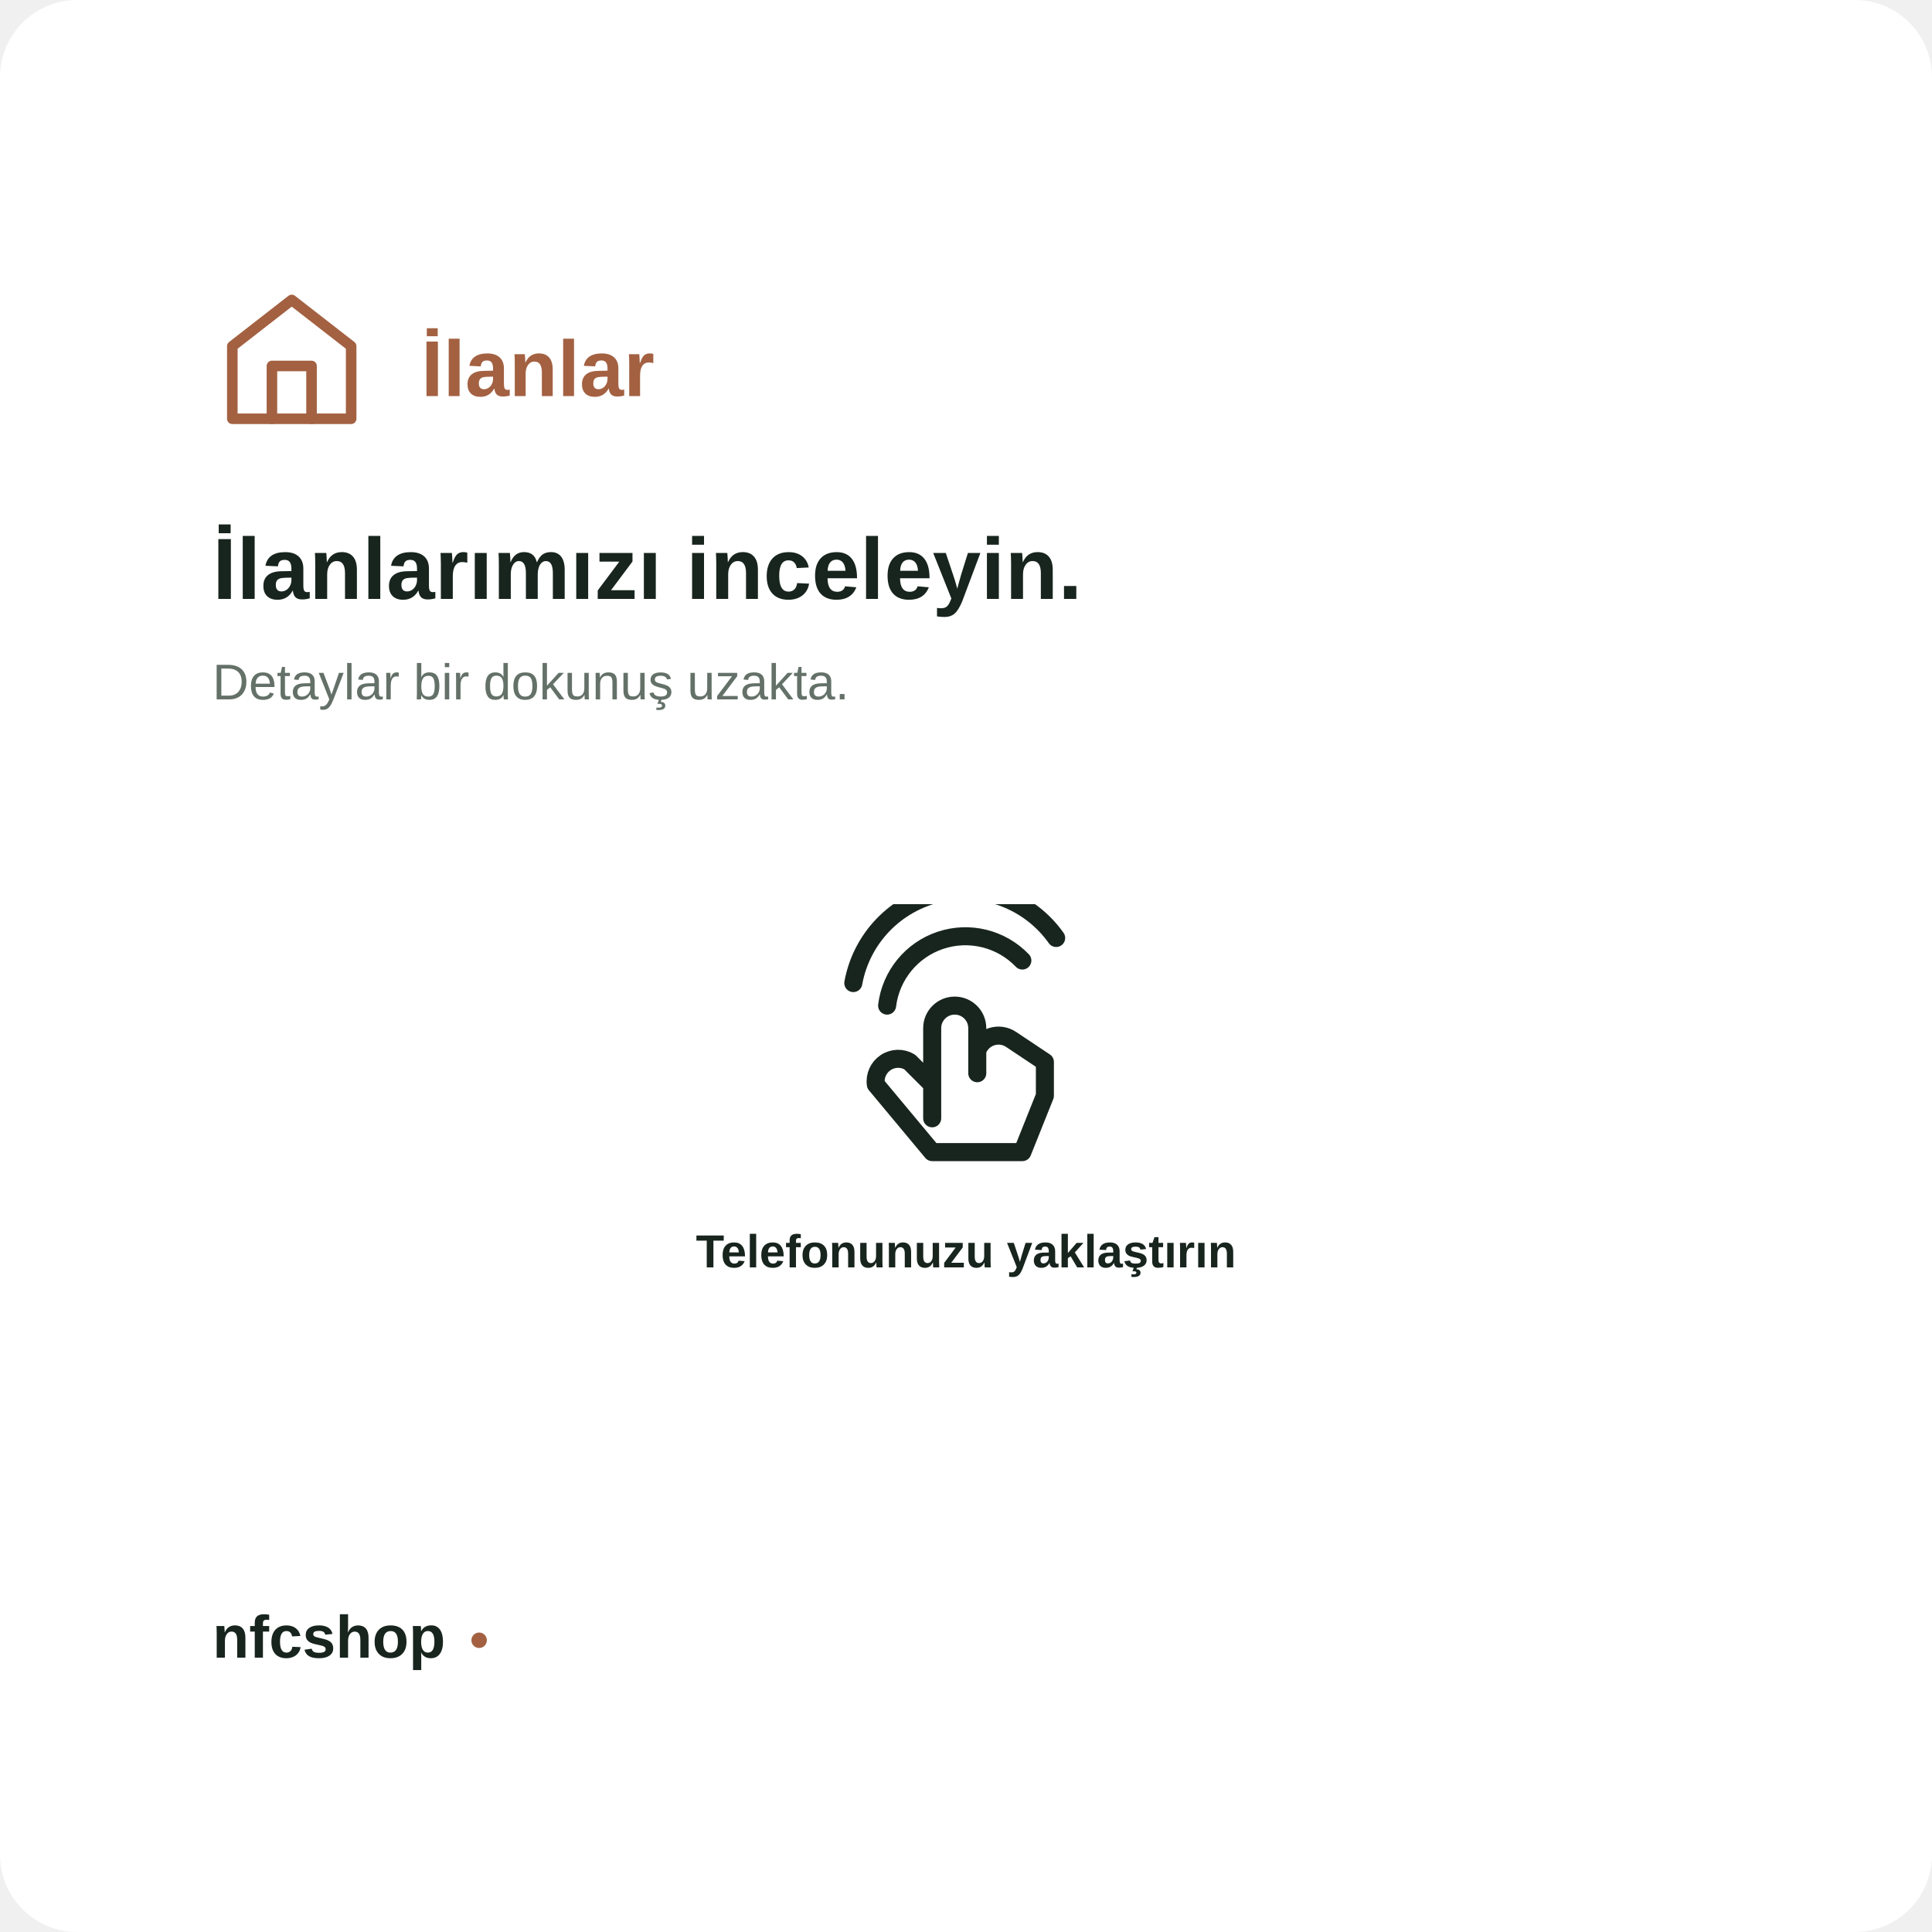
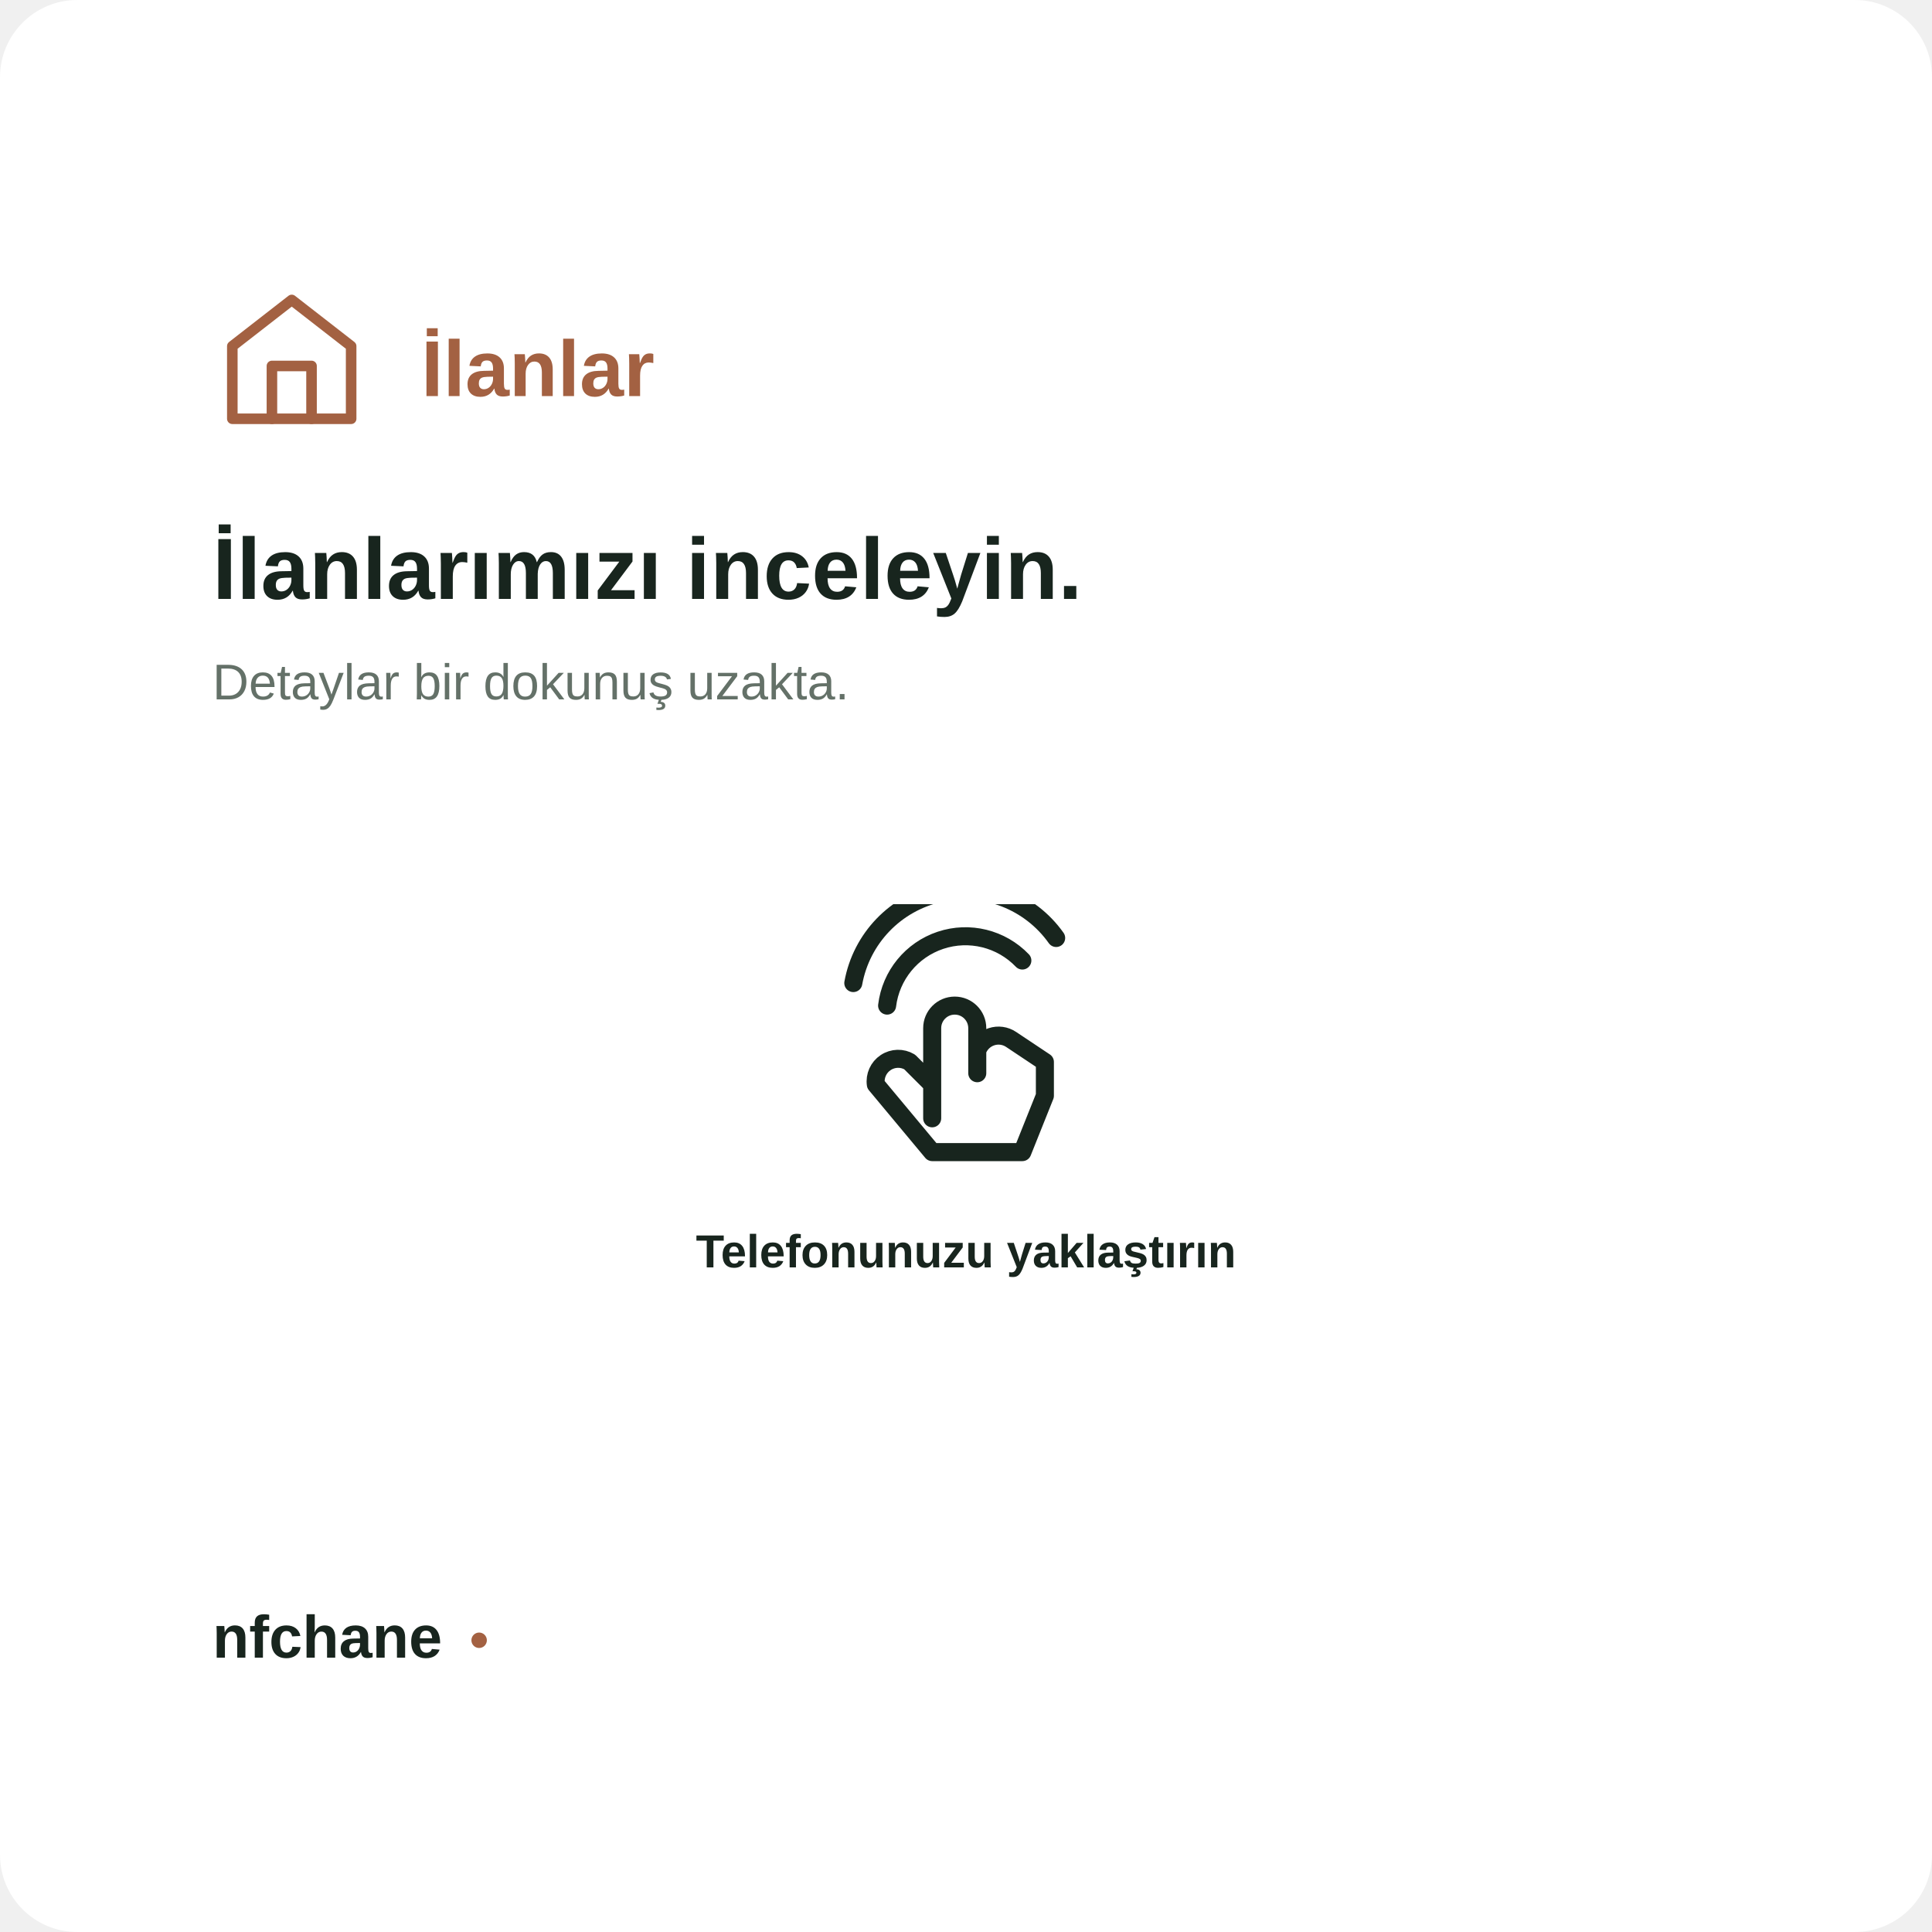
<svg xmlns="http://www.w3.org/2000/svg" width="1000" height="1000" viewBox="0 0 1000 1000">
  <rect width="1000" height="1000" rx="40" fill="#fff" />
  <svg x="110" y="145" width="82" height="82" viewBox="0 0 24 24" fill="none" stroke="#a36142" stroke-width="1.6" stroke-linecap="round" stroke-linejoin="round">
    <path d="m3 10 9-7 9 7v11H3V10Z" />
    <path d="M9 21v-8h6v8" />
  </svg>
  <text x="218" y="205" fill="#a36142" font-family="Arial, sans-serif" font-size="41" font-weight="600" text-anchor="start">İlanlar</text>
  <text x="110" y="310" fill="#18251e" font-family="Arial, sans-serif" font-size="45" font-weight="700" text-anchor="start">İlanlarımızı inceleyin.</text>
  <text x="110" y="362" fill="#647168" font-family="Arial, sans-serif" font-size="26" font-weight="400" text-anchor="start">Detaylar bir dokunuş uzakta.</text>
  <svg x="430" y="468" width="140" height="140" viewBox="0 0 24 24" fill="none" stroke="#18251e" stroke-width="1.6" stroke-linecap="round" stroke-linejoin="round">
    <path d="M9 19v-8a2 2 0 0 1 4 0v4-2a2 2 0 0 1 3-1l3 2v3l-2 5H9l-5-6a2 2 0 0 1 3-2l2 2M5 9a7 7 0 0 1 12-4M2 7A10 10 0 0 1 20 3" />
  </svg>
  <text x="500" y="656" fill="#18251e" font-family="Arial, sans-serif" font-size="24" font-weight="600" text-anchor="middle">Telefonunuzu yaklaştırın</text>
-   <text x="110" y="858" fill="#18251e" font-family="Arial, sans-serif" font-size="31" font-weight="700" text-anchor="start">nfcshop</text>
+   <text x="110" y="858" fill="#18251e" font-family="Arial, sans-serif" font-size="31" font-weight="700" text-anchor="start">nfchane</text>
  <circle cx="248" cy="849" r="4" fill="#a36142" />
</svg>
